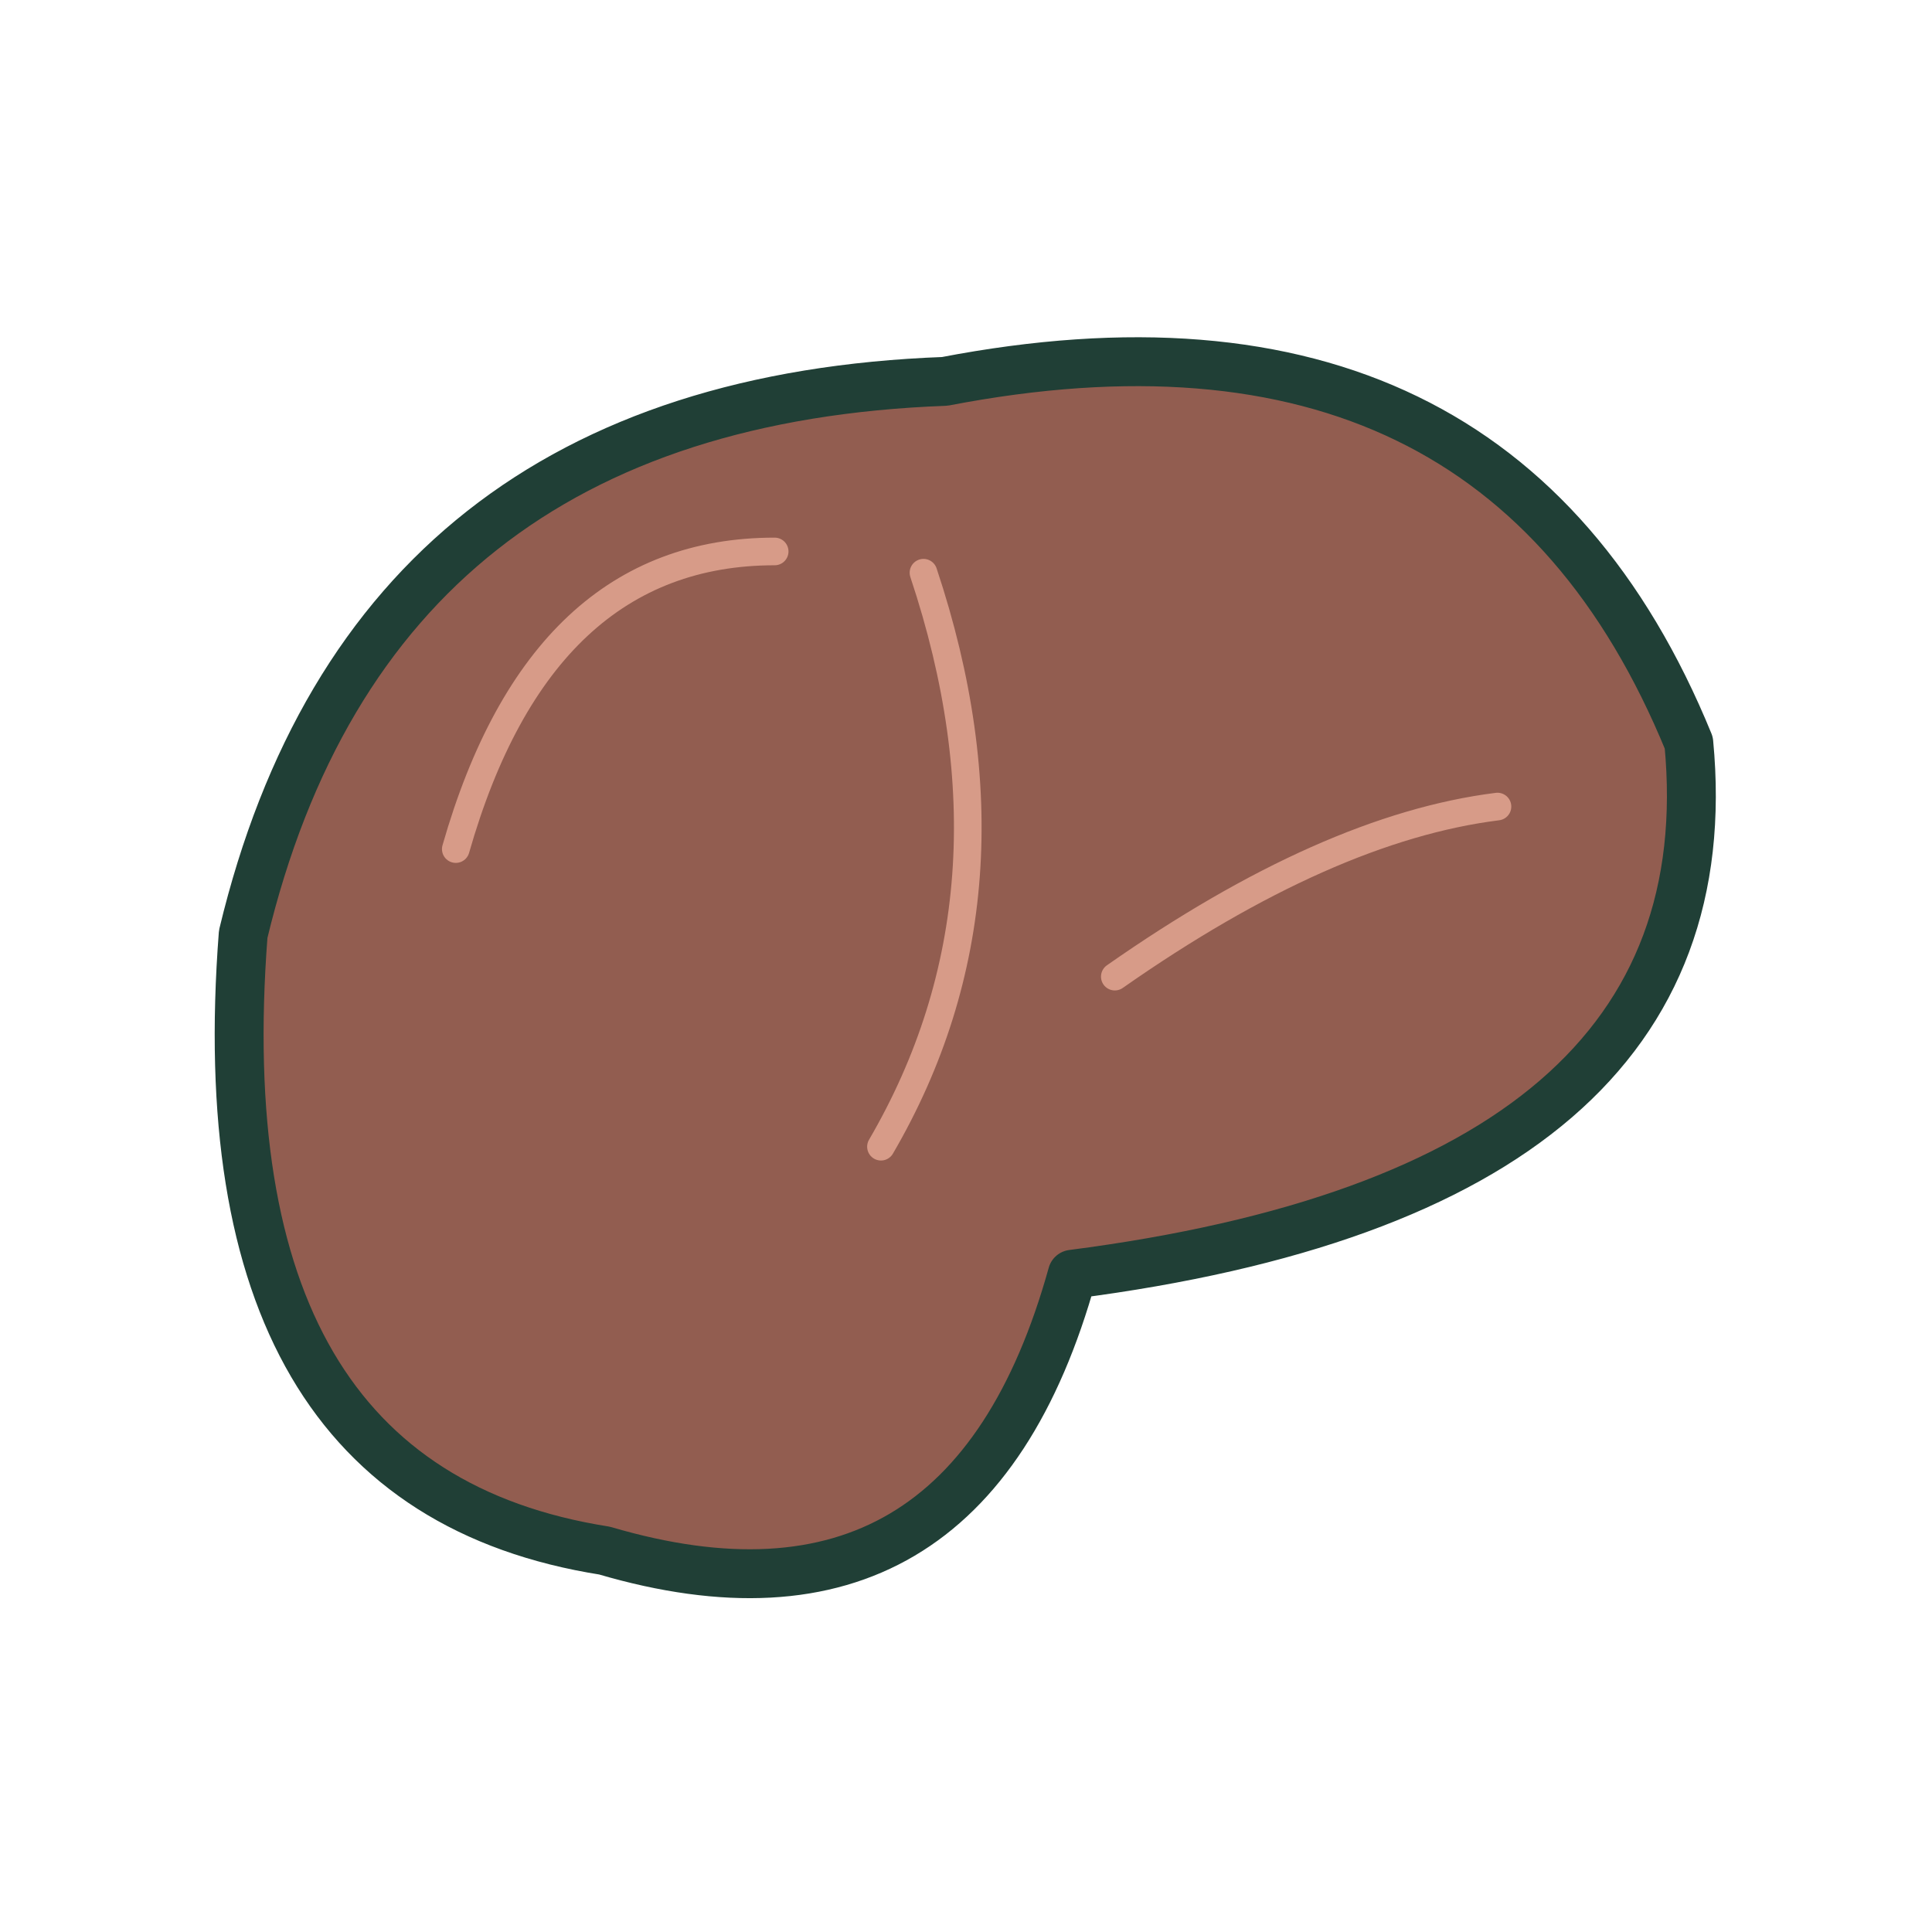
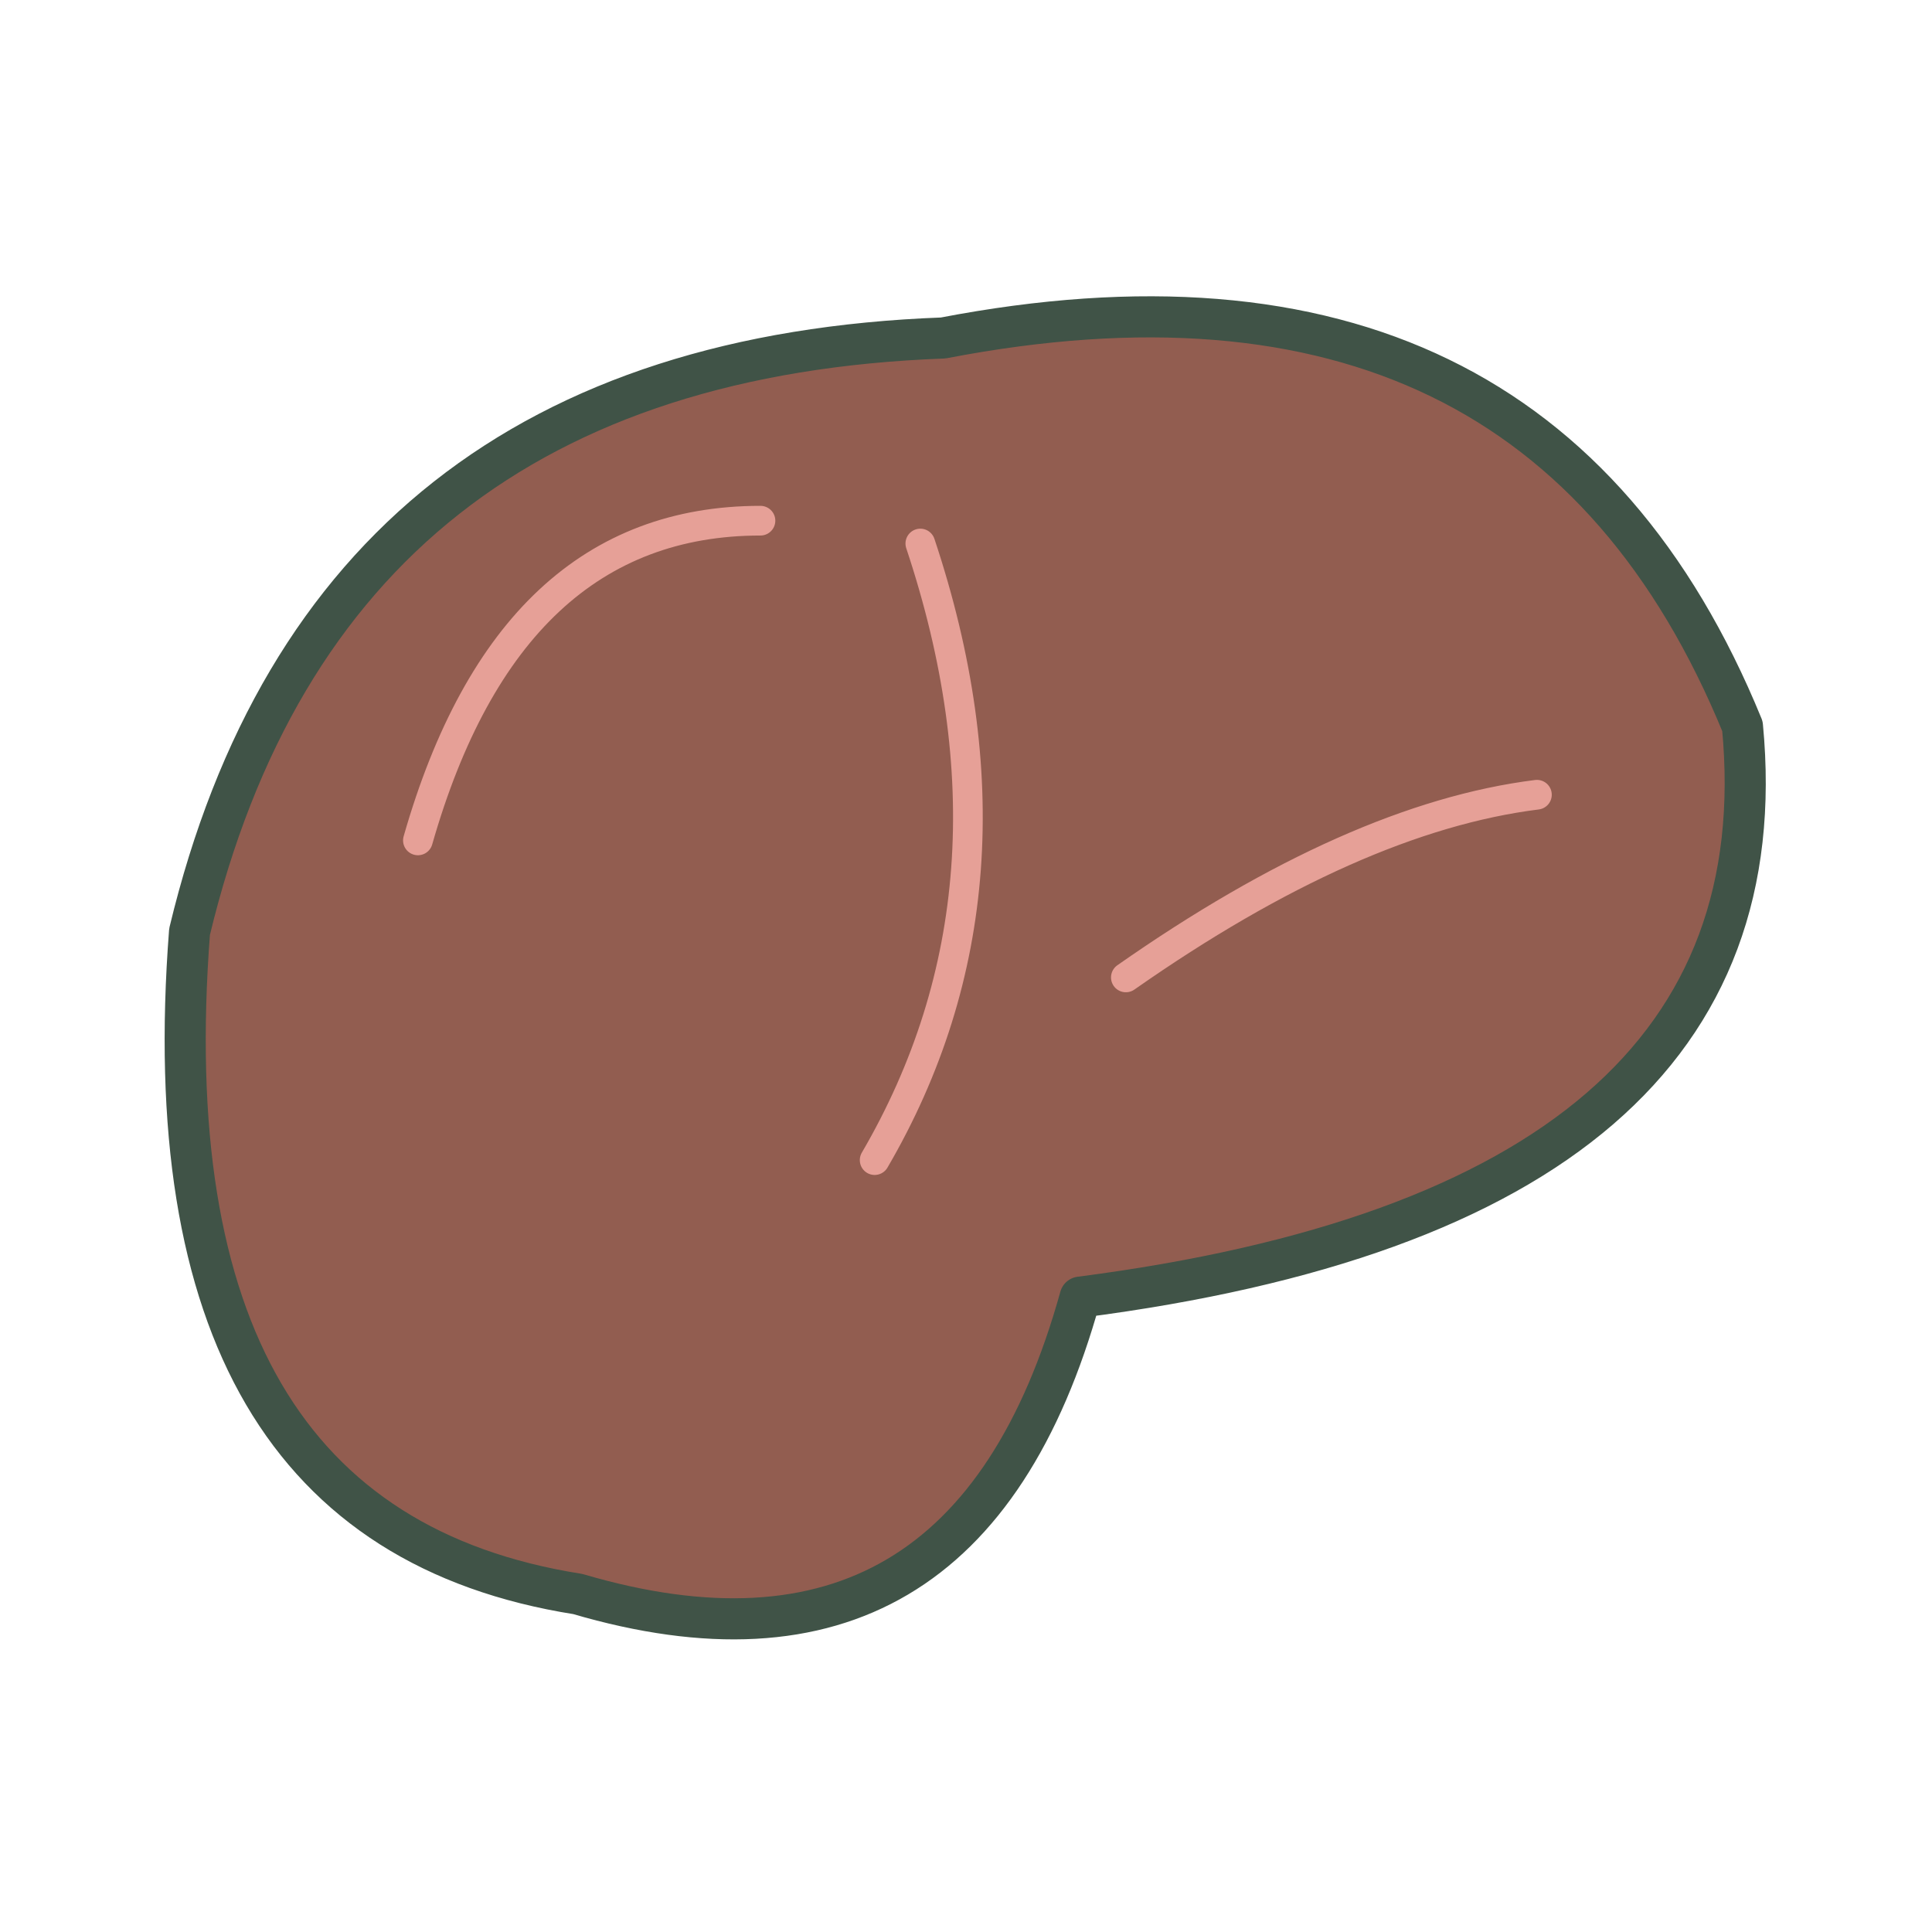
<svg xmlns="http://www.w3.org/2000/svg" width="96" height="96" viewBox="0 0 96 96">
-   <g transform="translate(-3.76066 -4.28883) rotate(0) scale(1.05634 1.05634)">
-     <path d="M 15 48 Q 21 23 48 22 Q 74 17 83 39 Q 85 60 54 64 Q 49 82 32 77 Q 13 74 15 48 Z" fill="#925D50" stroke="#203F36" stroke-width="2.3" stroke-linecap="round" stroke-linejoin="round" />
-     <path d="M 25 44 Q 29 30 40 30 M 47 31 Q 52 46 45 58 M 56 50 Q 66 43 74 42" fill="none" stroke="#D79B88" stroke-width="1.3" stroke-linecap="round" stroke-linejoin="round" />
+   <g transform="translate(-7.60275 -8.17012) rotate(0) scale(1.13475 1.13475)">
+     <path d="M 15 48 Q 21 23 48 22 Q 74 17 83 39 Q 85 60 54 64 Q 49 82 32 77 Q 13 74 15 48 Z" fill="#925D50" stroke="#405347" stroke-width="1.8" stroke-linecap="round" stroke-linejoin="round" />
+     <path d="M 25 44 Q 29 30 40 30 M 47 31 Q 52 46 45 58 M 56 50 Q 66 43 74 42" fill="none" stroke="#E6A097" stroke-width="1.3" stroke-linecap="round" stroke-linejoin="round" />
  </g>
</svg>
